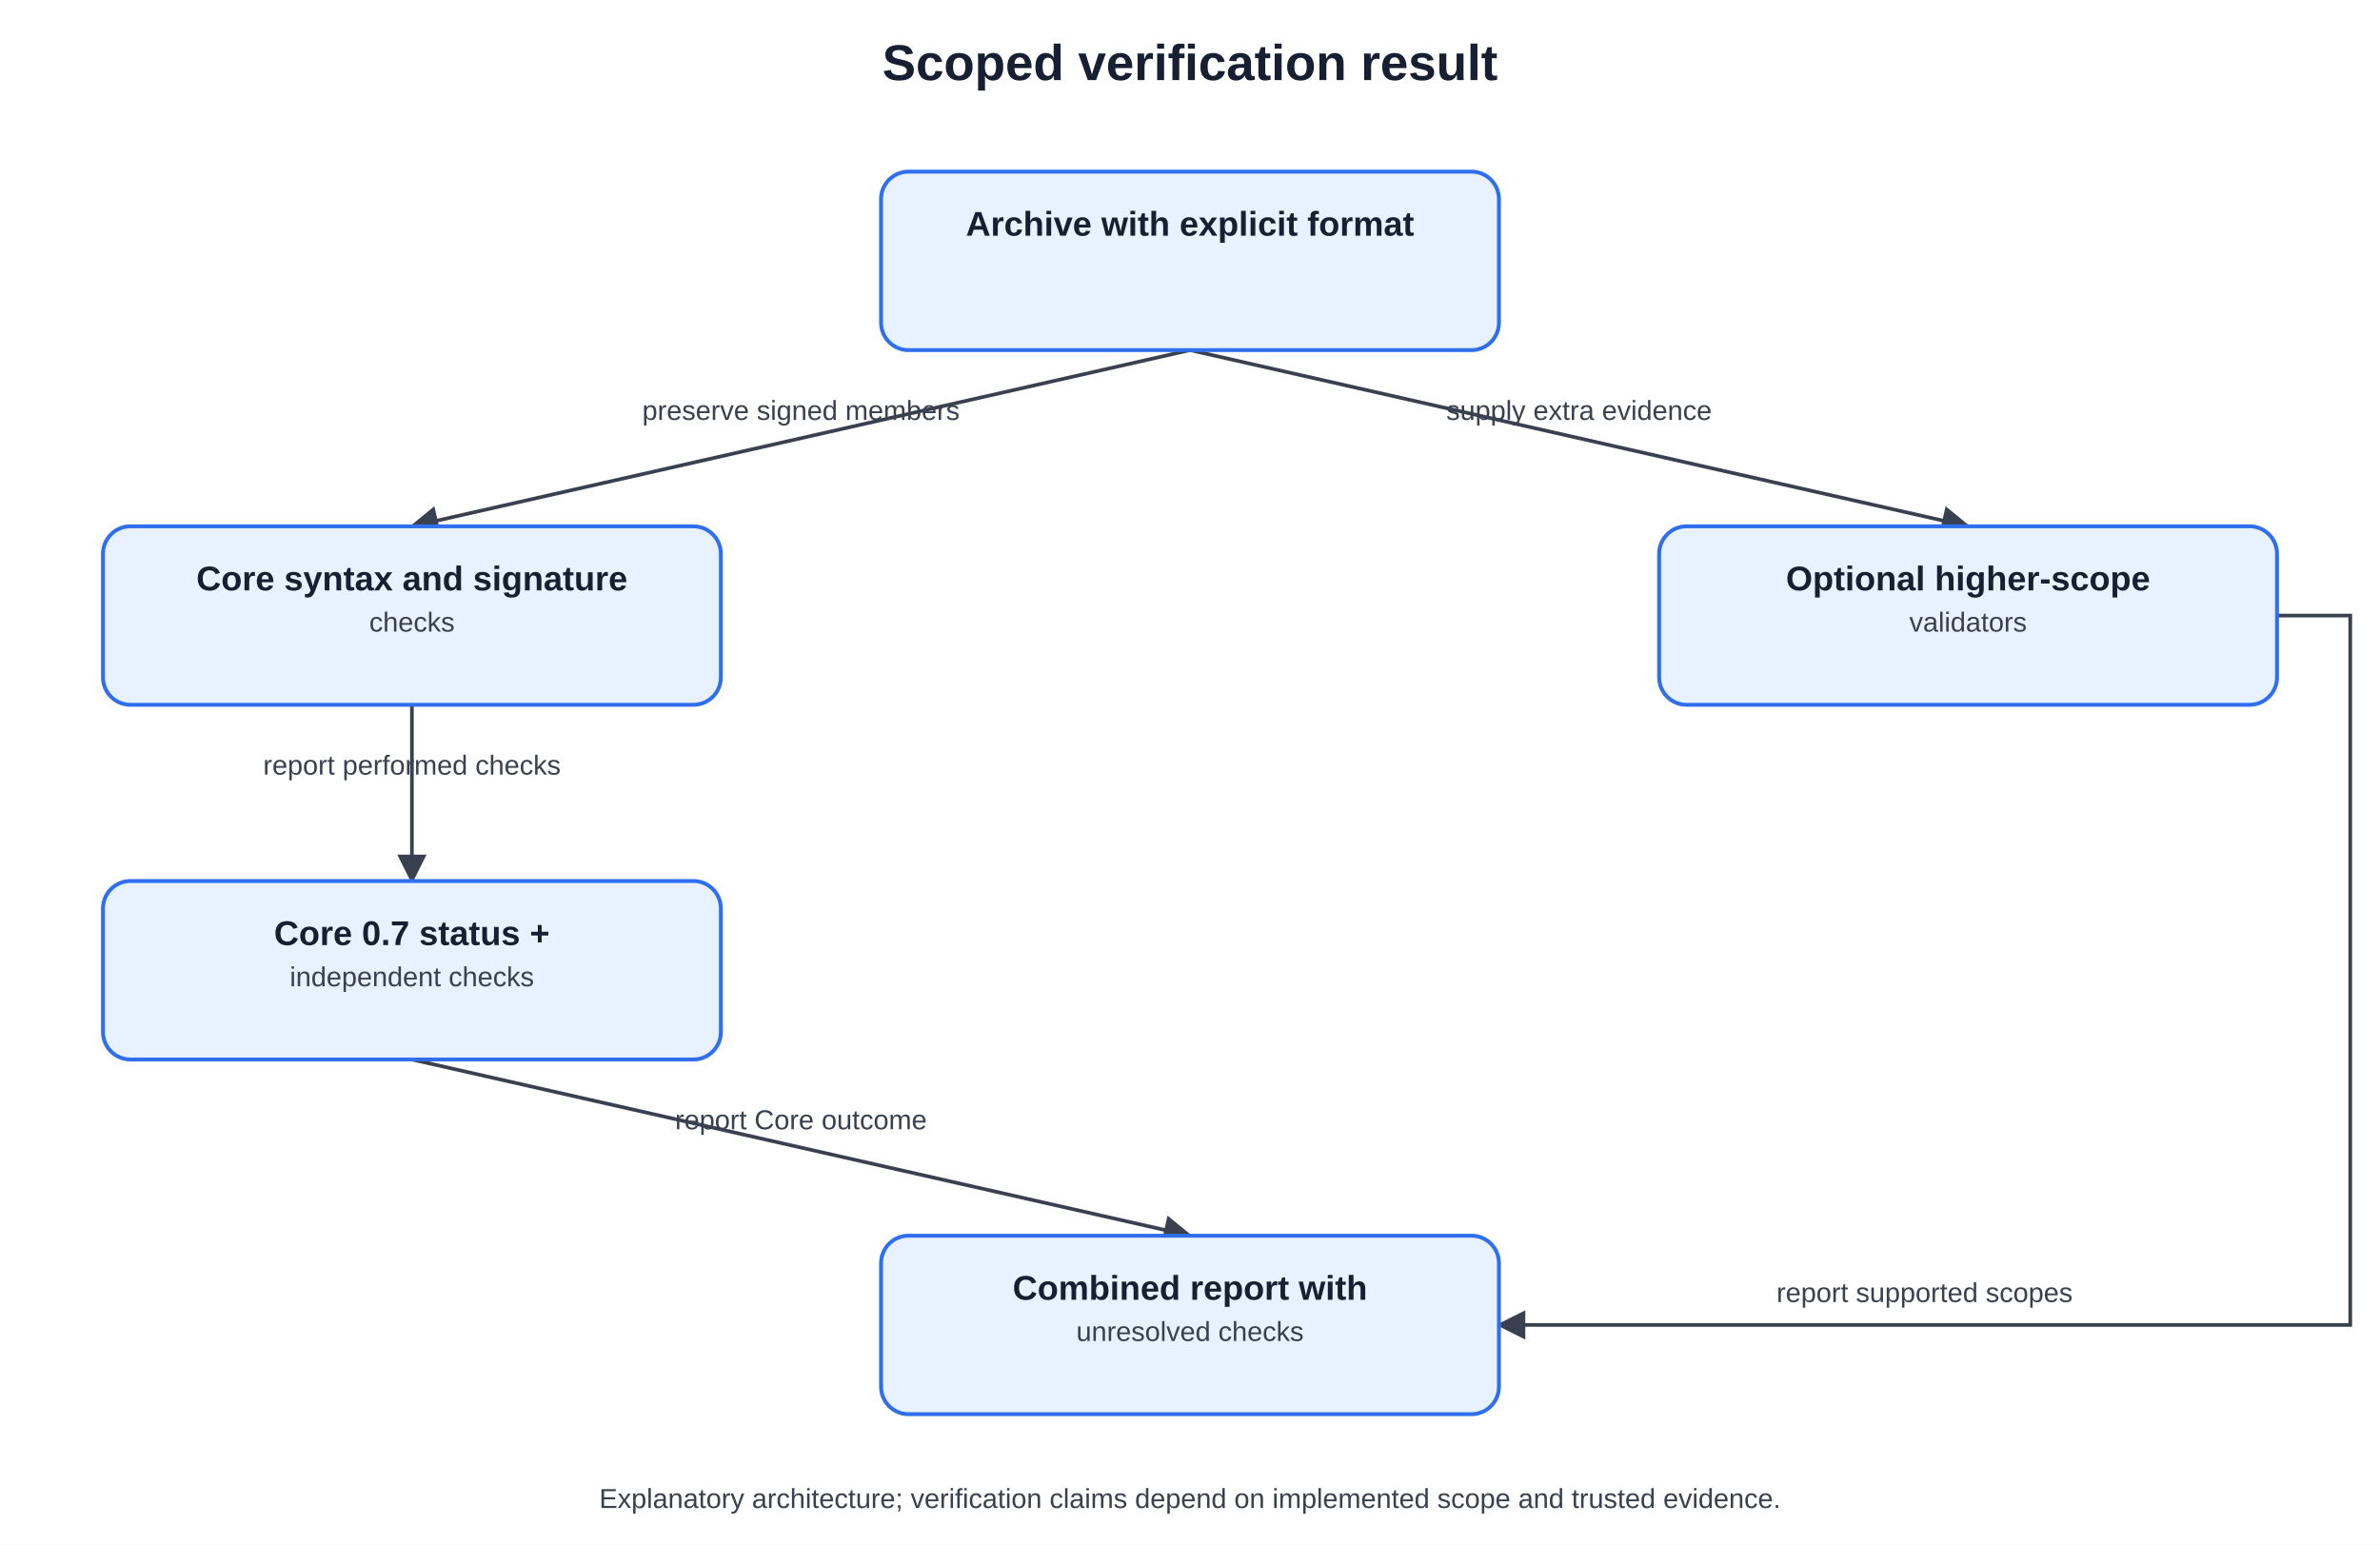
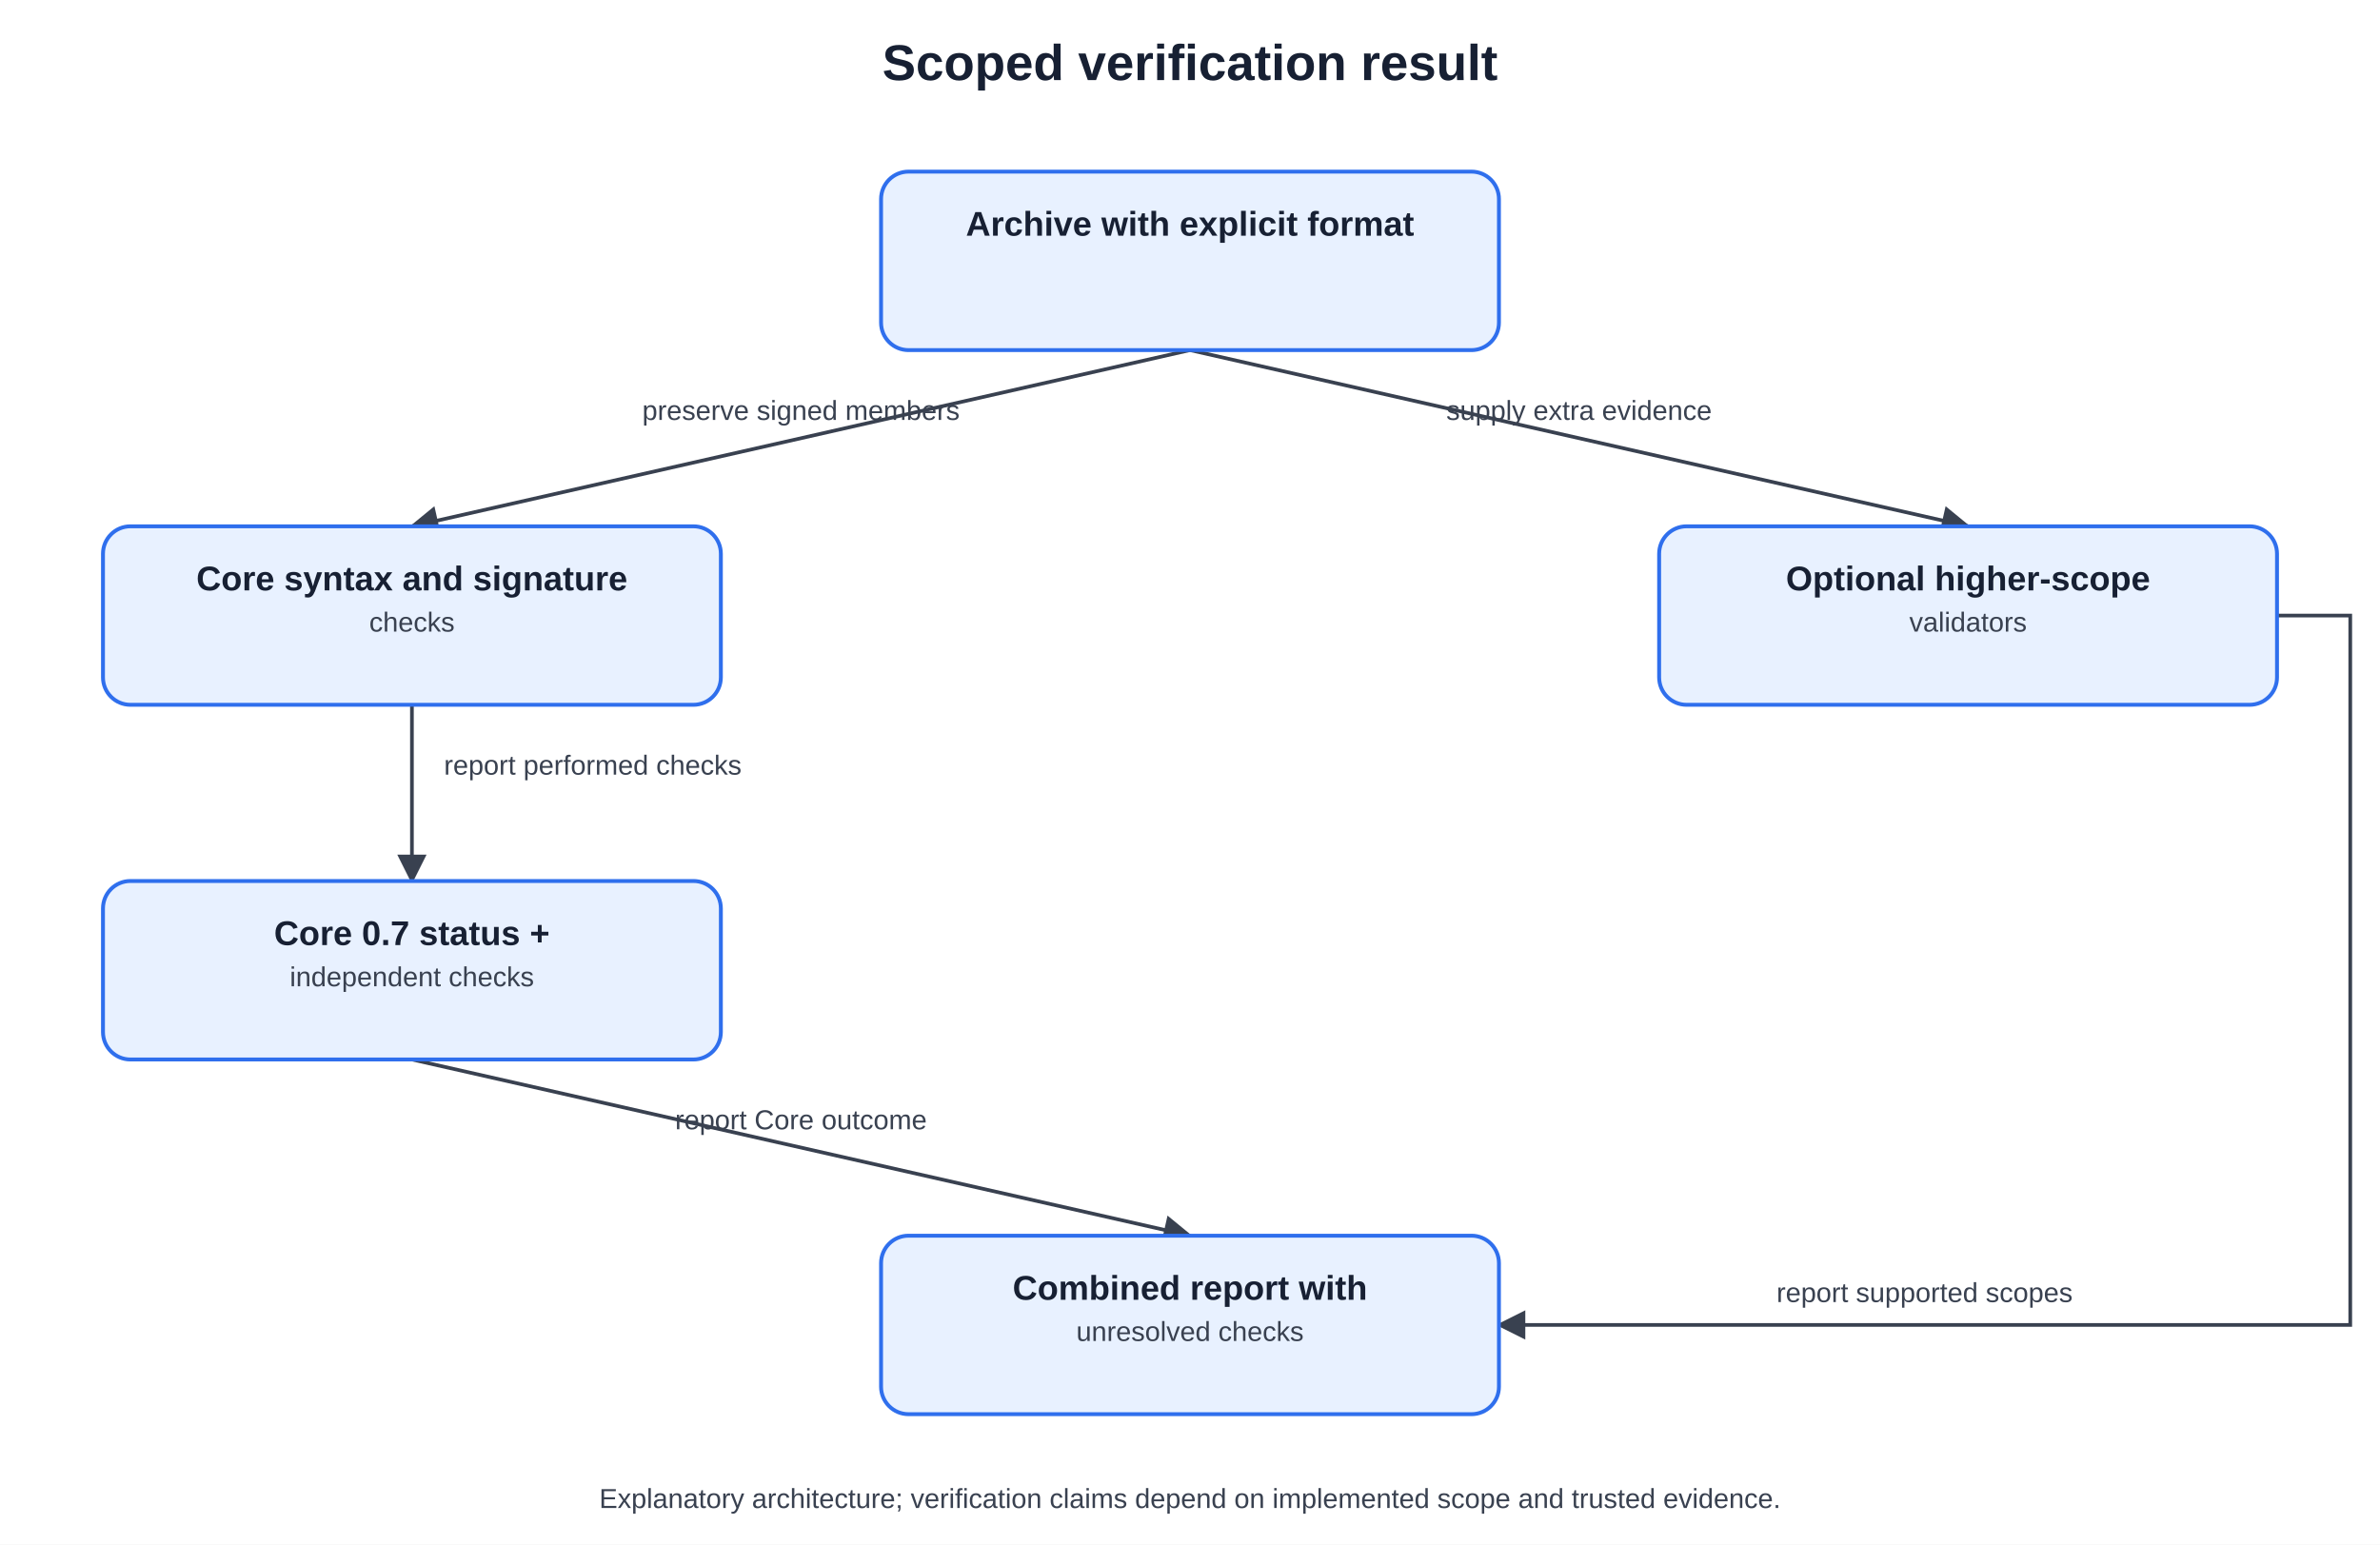
<svg xmlns="http://www.w3.org/2000/svg" width="1040" height="675" viewBox="0 0 1040 675" role="img" aria-labelledby="title desc">
  <defs>
    <marker id="arrow" viewBox="0 0 10 10" refX="9" refY="5" markerWidth="8" markerHeight="8" orient="auto-start-reverse">
      <path d="M 0 0 L 10 5 L 0 10 z" fill="#394150" />
    </marker>
    <style>
      .title { font: 700 22px Arial, sans-serif; fill: #172033; }
      .box { rx: 12; ry: 12; stroke-width: 1.7; }
      .protocol { fill: #e8f1ff; stroke: #2f6fed; }
      .runtime { fill: #edf8f0; stroke: #2c8a4a; }
      .archive { fill: #fff7e6; stroke: #d99000; }
      .external { fill: #fff0f0; stroke: #d64545; }
      .label { font: 700 15px Arial, sans-serif; fill: #172033; }
      .small { font: 12px Arial, sans-serif; fill: #394150; }
      .edge { stroke: #394150; stroke-width: 1.6; fill: none; marker-end: url(#arrow); }
      .dash { stroke-dasharray: 6 5; }
    </style>
  </defs>
  <rect width="1040" height="675" fill="white" />
  <text x="520" y="35" text-anchor="middle" class="title">Scoped verification result</text>
  <path d="M 520.0 153 L 180.0 230" class="edge" />
  <text x="350.0" y="183.5" text-anchor="middle" class="small">preserve signed members</text>
  <path d="M 180.0 308 L 180.0 385" class="edge" />
-   <text x="180.0" y="338.5" text-anchor="middle" class="small">report performed checks</text>
+   <text x="194.0" y="338.5" text-anchor="start" class="small">report performed checks</text>
  <path d="M 180.0 463 L 520.0 540" class="edge" />
  <text x="350.0" y="493.5" text-anchor="middle" class="small">report Core outcome</text>
  <path d="M 520.0 153 L 860.0 230" class="edge" />
  <text x="690.0" y="183.5" text-anchor="middle" class="small">supply extra evidence</text>
  <path d="M 995 269 L 1027 269 L 1027 579 L 655 579" class="edge" />
  <text x="841.0" y="569" text-anchor="middle" class="small">report supported scopes</text>
  <rect x="385" y="75" width="270" height="78" class="box protocol" />
  <text x="520.0" y="103" text-anchor="middle" class="label">Archive with explicit format</text>
  <rect x="45" y="230" width="270" height="78" class="box protocol" />
  <text x="180.0" y="258" text-anchor="middle" class="label">Core syntax and signature</text>
  <text x="180.0" y="276" text-anchor="middle" class="small">checks</text>
  <rect x="45" y="385" width="270" height="78" class="box protocol" />
  <text x="180.0" y="413" text-anchor="middle" class="label">Core 0.7 status +</text>
  <text x="180.0" y="431" text-anchor="middle" class="small">independent checks</text>
  <rect x="725" y="230" width="270" height="78" class="box protocol" />
  <text x="860.0" y="258" text-anchor="middle" class="label">Optional higher-scope</text>
  <text x="860.0" y="276" text-anchor="middle" class="small">validators</text>
  <rect x="385" y="540" width="270" height="78" class="box protocol" />
  <text x="520.0" y="568" text-anchor="middle" class="label">Combined report with</text>
  <text x="520.0" y="586" text-anchor="middle" class="small">unresolved checks</text>
  <text x="520" y="659" text-anchor="middle" class="small">Explanatory architecture; verification claims depend on implemented scope and trusted evidence.</text>
</svg>
